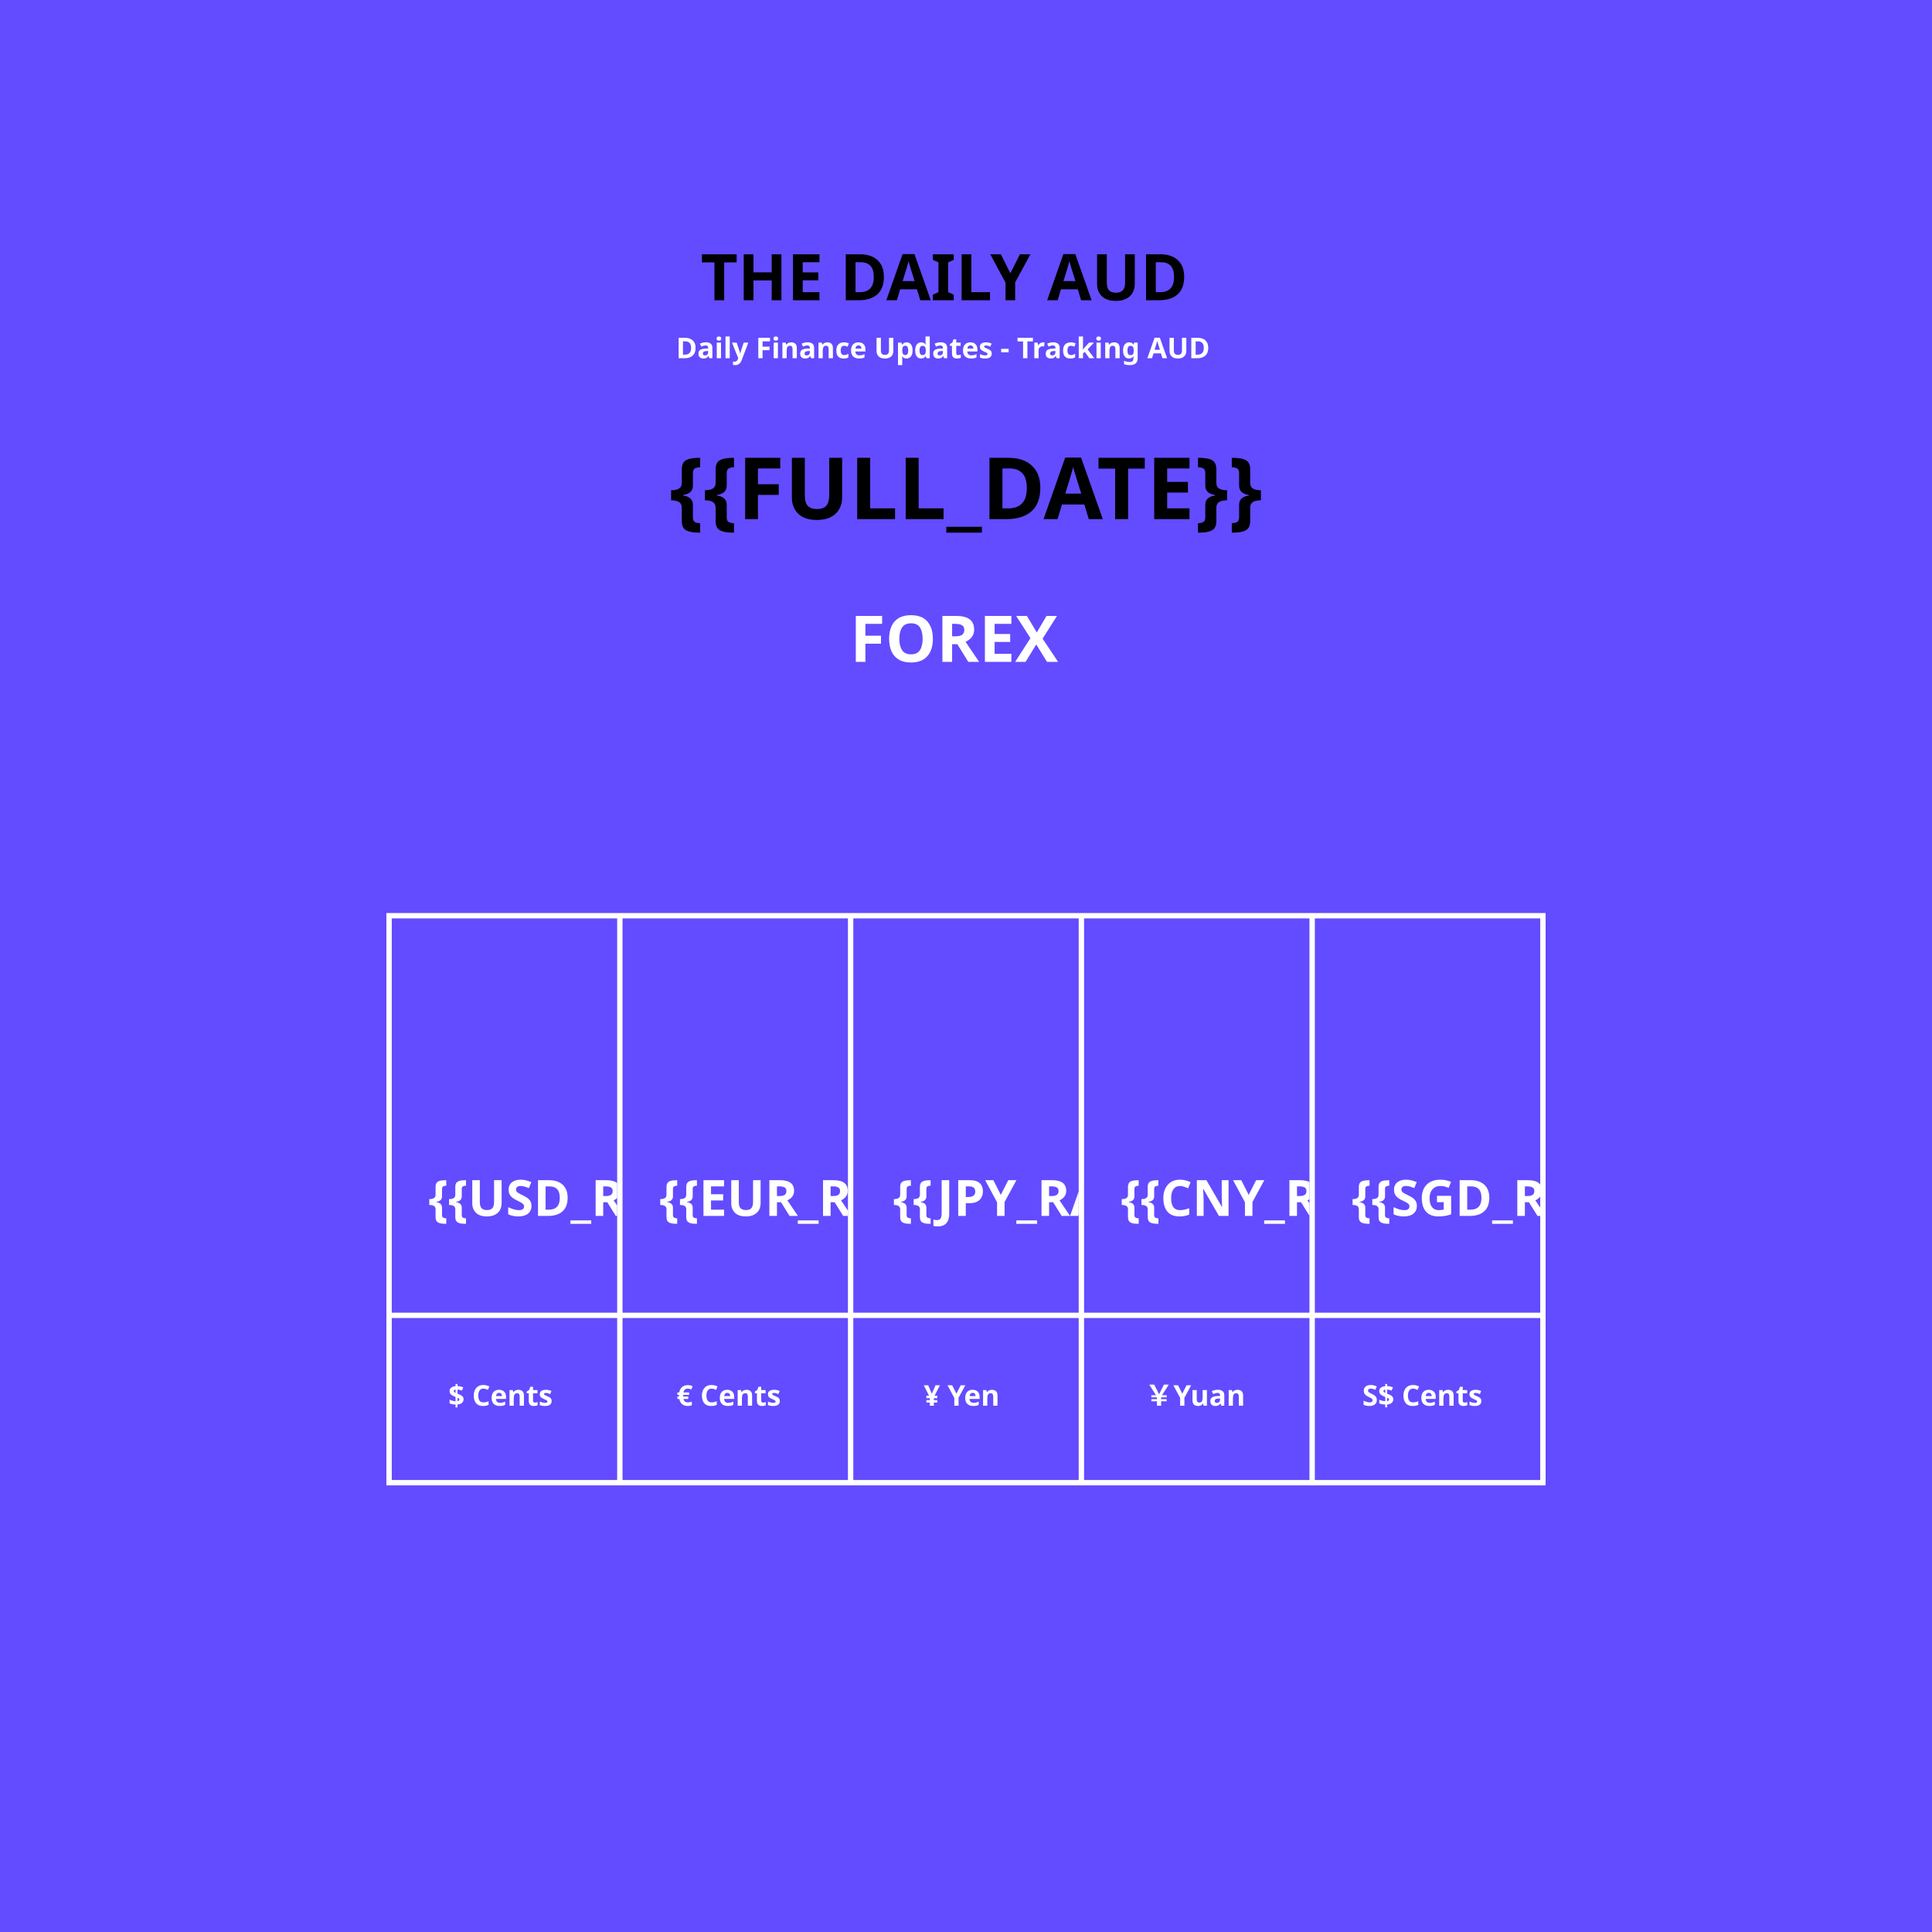
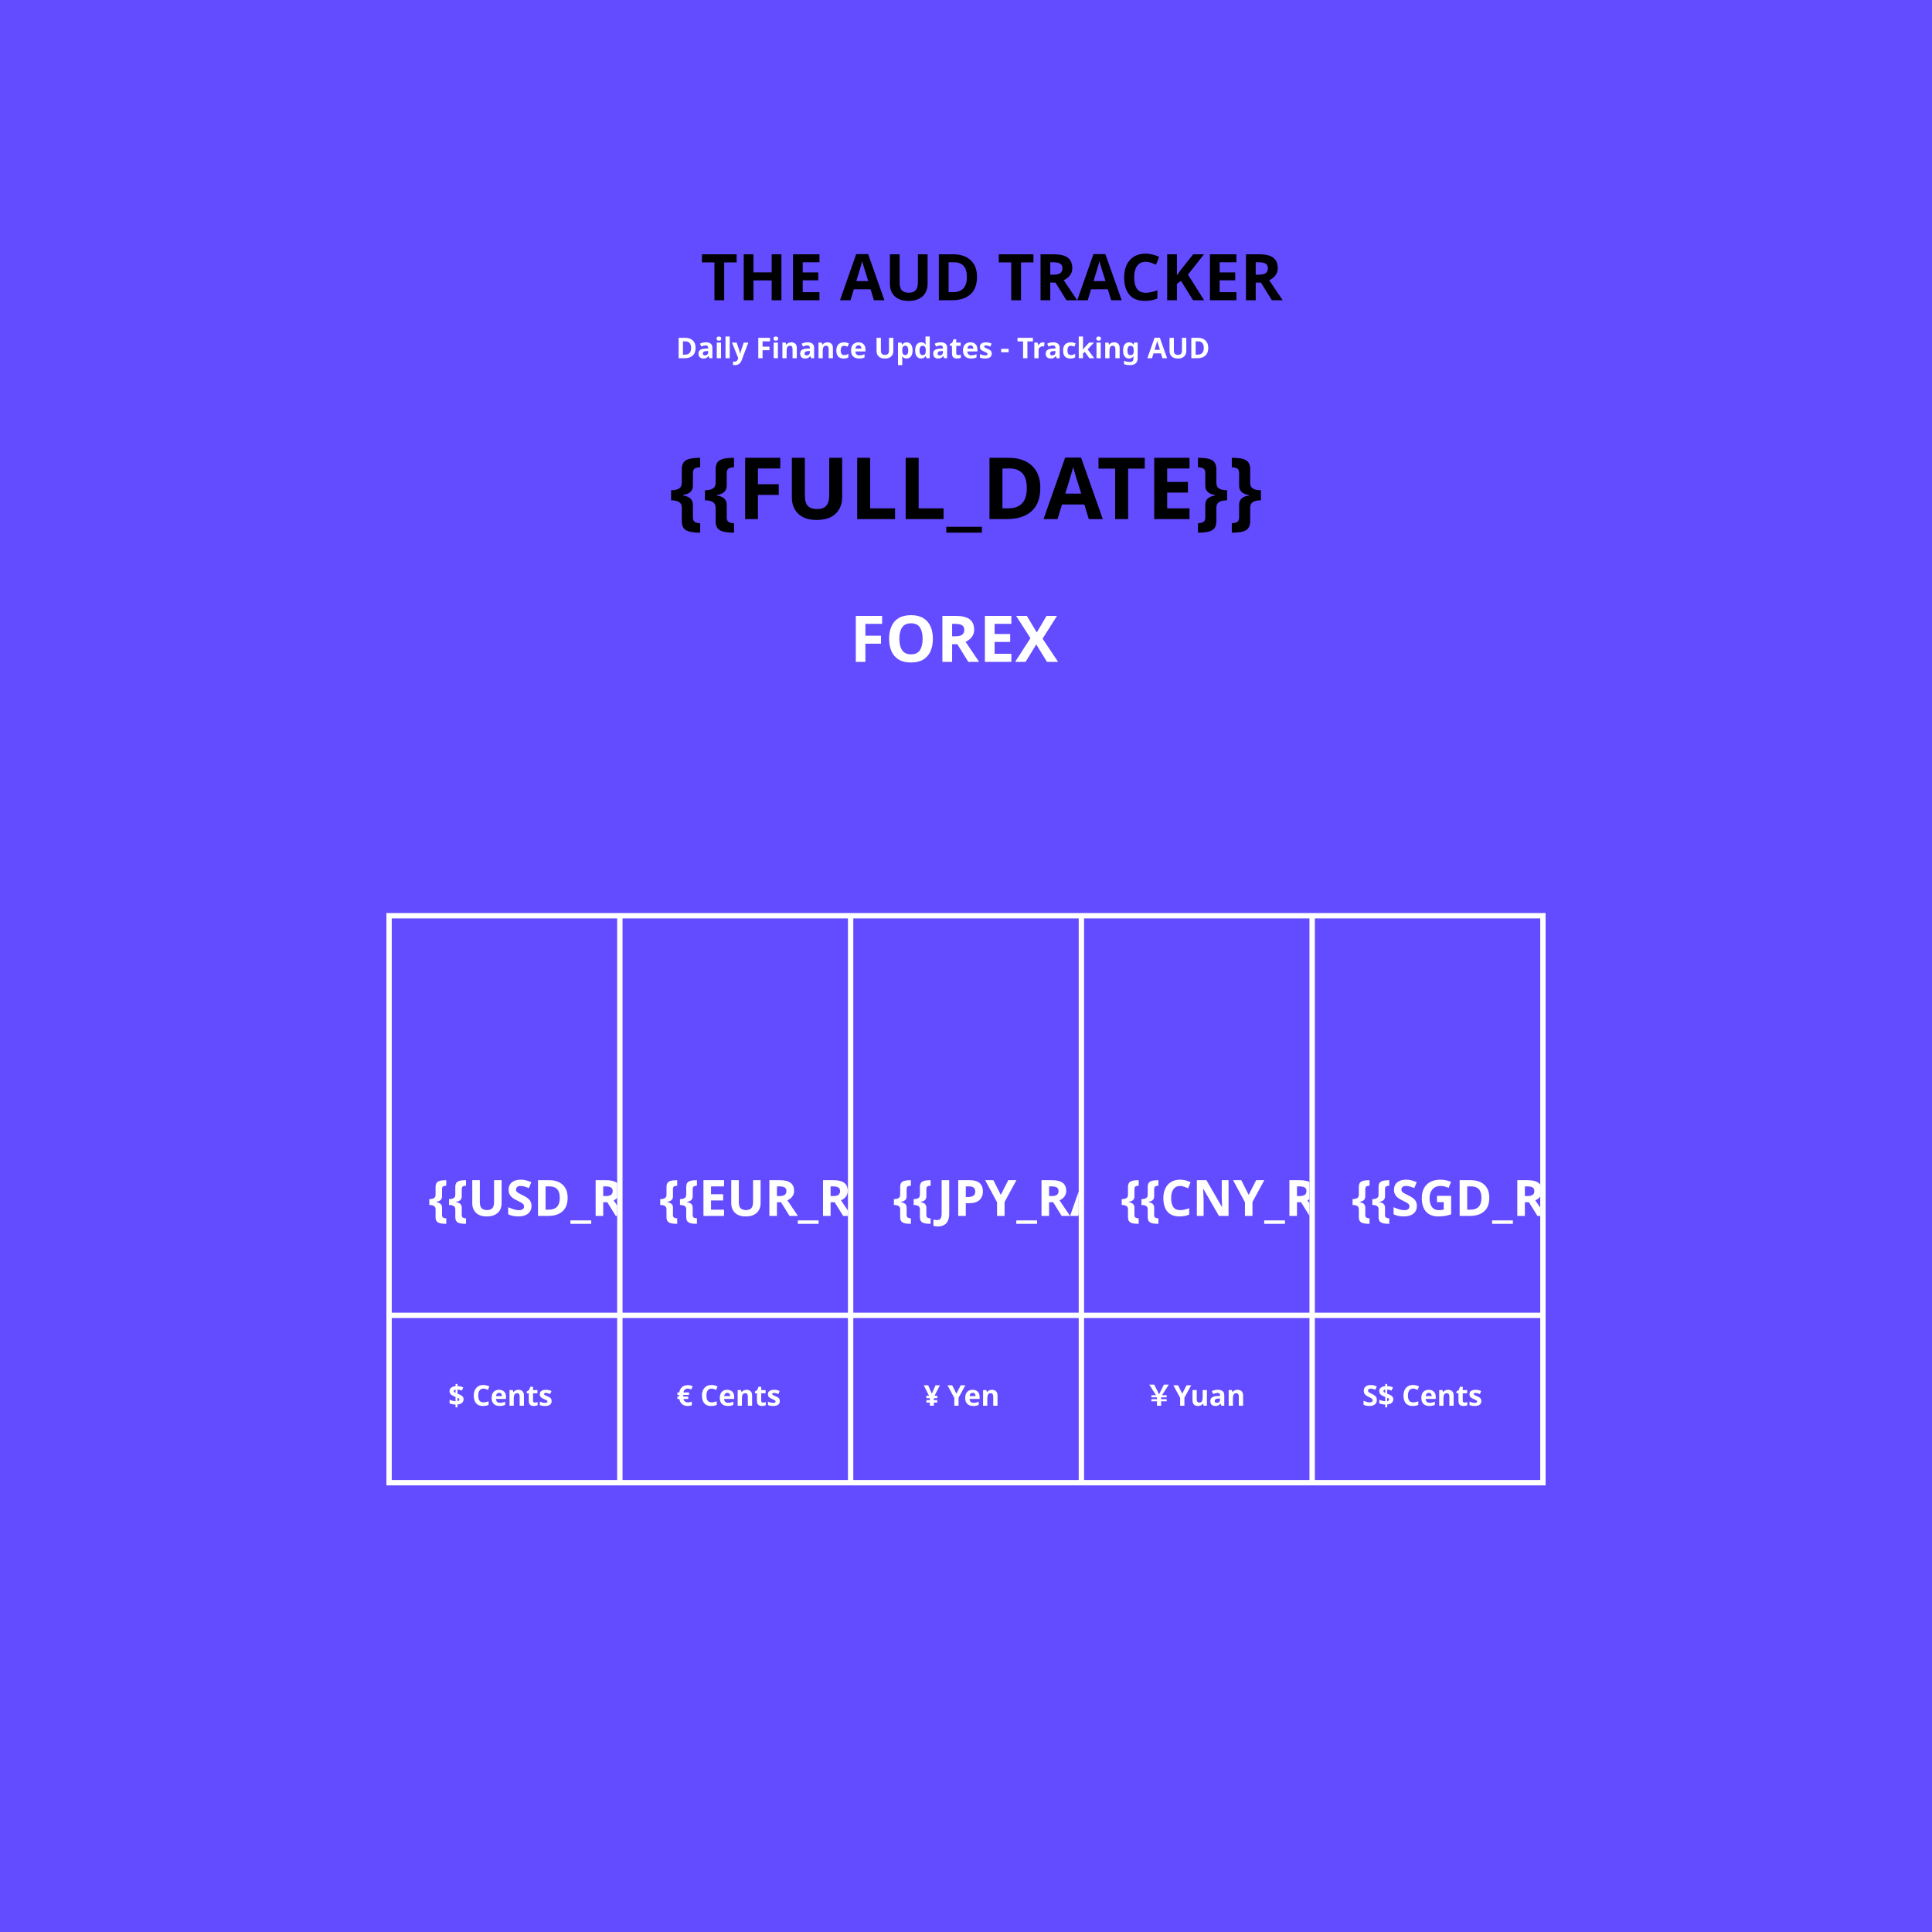
<svg xmlns="http://www.w3.org/2000/svg" version="1.1" width="810" height="810" viewBox="0 0 810 810">
  <defs>
    <clipPath id="clip_0">
      <path transform="matrix(.24,0,0,.24,0,0)" d="M0 0H3375V3375H0Z" clip-rule="evenodd" />
    </clipPath>
    <clipPath id="clip_1">
      <path transform="matrix(.24,0,0,.24,0,0)" d="M0 0H3375V3375H0Z" clip-rule="evenodd" />
    </clipPath>
    <clipPath id="clip_2">
      <path transform="matrix(.24,0,0,.24,0,0)" d="M684.375 1604.31H1078.125V2291.81H684.375Z" clip-rule="evenodd" />
    </clipPath>
    <clipPath id="clip_3">
      <path transform="matrix(.24,0,0,.24,0,0)" d="M1087.5 1604.31H1481.25V2291.81H1087.5Z" clip-rule="evenodd" />
    </clipPath>
    <clipPath id="clip_4">
      <path transform="matrix(.24,0,0,.24,0,0)" d="M1490.625 1604.31H1884.375V2291.81H1490.625Z" clip-rule="evenodd" />
    </clipPath>
    <clipPath id="clip_5">
      <path transform="matrix(.24,0,0,.24,0,0)" d="M1893.75 1604.31H2287.5V2291.81H1893.75Z" clip-rule="evenodd" />
    </clipPath>
    <clipPath id="clip_6">
      <path transform="matrix(.24,0,0,.24,0,0)" d="M2296.875 1604.31H2690.625V2291.81H2296.875Z" clip-rule="evenodd" />
    </clipPath>
    <clipPath id="clip_7">
      <path transform="matrix(.24,0,0,.24,0,0)" d="M684.375 2302.484H1078.125V2586.859H684.375Z" clip-rule="evenodd" />
    </clipPath>
    <clipPath id="clip_8">
      <path transform="matrix(.24,0,0,.24,0,0)" d="M1087.5 2302.484H1481.25V2586.859H1087.5Z" clip-rule="evenodd" />
    </clipPath>
    <clipPath id="clip_9">
      <path transform="matrix(.24,0,0,.24,0,0)" d="M1490.625 2302.484H1884.375V2586.859H1490.625Z" clip-rule="evenodd" />
    </clipPath>
    <clipPath id="clip_10">
      <path transform="matrix(.24,0,0,.24,0,0)" d="M1893.75 2302.484H2287.5V2586.859H1893.75Z" clip-rule="evenodd" />
    </clipPath>
    <clipPath id="clip_11">
      <path transform="matrix(.24,0,0,.24,0,0)" d="M2296.875 2302.484H2690.625V2586.859H2296.875Z" clip-rule="evenodd" />
    </clipPath>
    <clipPath id="clip_12">
      <path transform="matrix(.24,0,0,.24,0,0)" d="M675 1594.935H2700V2594.935H675Z" clip-rule="evenodd" />
    </clipPath>
    <clipPath id="clip_13">
      <path transform="matrix(.24,0,0,.24,0,0)" d="M0 0H3375V3375H0Z" clip-rule="evenodd" />
    </clipPath>
  </defs>
  <g clip-path="url(#clip_0)">
    <path transform="matrix(.75,0,0,.75,0,0)" d="M0 0H1080V1080H0Z" fill="#ffffff" />
  </g>
  <g clip-path="url(#clip_1)">
    <path transform="matrix(.75,0,0,.75,0,0)" d="M0 0H1080V1080H0Z" fill="#634bff" />
  </g>
  <g clip-path="url(#clip_2)">
    <text fill="#ffffff" xml:space="preserve" transform="matrix(.75 0 0 .75 179.25 440.0343)" font-size="28" font-family="Montserrat" font-weight="bold">
      <tspan y="93" x=".562 5.255 9.947 19.403 27.059 36.611 42.971 51.791 60.563 67.979 76.031 80.723">{{USD_RATE}}</tspan>
    </text>
  </g>
  <g clip-path="url(#clip_3)">
    <text fill="#ffffff" xml:space="preserve" transform="matrix(.75 0 0 .75 276 440.0343)" font-size="28" font-family="Montserrat" font-weight="bold">
      <tspan y="93" x=".656 5.348 10.04 18.092 27.548 36.537 42.897 51.717 60.489 67.905 75.957 80.649">{{EUR_RATE}}</tspan>
    </text>
  </g>
  <g clip-path="url(#clip_4)">
    <text fill="#ffffff" xml:space="preserve" transform="matrix(.75 0 0 .75 372.75 440.0343)" font-size="28" font-family="Montserrat" font-weight="bold">
      <tspan y="93" x="2.281 6.973 11.665 18.157 26.821 34.885 41.246 50.066 58.838 66.254 74.306 78.998">{{JPY_RATE}}</tspan>
    </text>
  </g>
  <g clip-path="url(#clip_5)">
    <text fill="#ffffff" xml:space="preserve" transform="matrix(.75 0 0 .75 469.5 440.0343)" font-size="28" font-family="Montserrat" font-weight="bold">
      <tspan y="93" x=".625 5.317 10.009 18.805 28.501 36.565 42.925 51.745 60.517 67.933 75.986 80.678">{{CNY_RATE}}</tspan>
    </text>
  </g>
  <g clip-path="url(#clip_6)">
    <text fill="#ffffff" xml:space="preserve" transform="matrix(.75 0 0 .75 566.25 440.0343)" font-size="28" font-family="Montserrat" font-weight="bold">
      <tspan y="93" x=".672 5.364 10.056 17.712 26.964 36.516 42.876 51.696 60.468 67.884 75.936 80.628">{{SGD_RATE}}</tspan>
    </text>
  </g>
  <g clip-path="url(#clip_7)">
    <text fill="#ffffff" xml:space="preserve" transform="matrix(.75 0 0 .75 179.25 567.5961)" font-size="16" font-family="Montserrat" font-weight="bold">
      <tspan y="29" x="11.609 21.817 26.345 37.769 47.865 58.921 65.881">$ Cents</tspan>
    </text>
  </g>
  <g clip-path="url(#clip_8)">
    <text fill="#ffffff" xml:space="preserve" transform="matrix(.75 0 0 .75 276 567.5961)" font-size="16" font-family="Montserrat" font-weight="bold">
      <tspan y="29" x="10.156 23.276 27.804 39.228 49.324 60.38 67.34">€ Cents</tspan>
    </text>
  </g>
  <g clip-path="url(#clip_9)">
    <text fill="#ffffff" xml:space="preserve" transform="matrix(.75 0 0 .75 372.75 567.5961)" font-size="16" font-family="Montserrat" font-weight="bold">
      <tspan y="29" x="19.344 31.12 35.648 45.504 55.6">¥ Yen</tspan>
    </text>
  </g>
  <g clip-path="url(#clip_10)">
    <path transform="matrix(.012,0,0,.012,479.9297,589.3461)" d="M427 0H573V-154H767V-228H573V-293H767V-367H605L841-738H671L581-558C546-485 533-456 504-402H499C472-456 459-482 422-558L331-738H158L393-367H232V-293H427V-228H232V-154H427V0Z" fill="#ffffff" />
    <text fill-opacity="0" xml:space="preserve" transform="matrix(.75 0 0 .75 469.5 567.5961)" font-size="16" font-family="Unnamed">
      <tspan y="29" x="13.906">￥</tspan>
    </text>
    <text fill="#ffffff" xml:space="preserve" transform="matrix(.75 0 0 .75 469.5 567.5961)" font-size="16" font-family="Montserrat" font-weight="bold">
      <tspan y="29" x="29.906 40.162 51.154 61.026">Yuan</tspan>
    </text>
  </g>
  <g clip-path="url(#clip_11)">
    <text fill="#ffffff" xml:space="preserve" transform="matrix(.75 0 0 .75 566.25 567.5961)" font-size="16" font-family="Montserrat" font-weight="bold">
      <tspan y="29" x="6.5 16.708 26.916 31.444 42.868 52.964 64.02 70.98">S$ Cents</tspan>
    </text>
  </g>
  <g clip-path="url(#clip_12)">
    <path transform="matrix(.75,0,0,.75,162,382.7843)" d="M1.5 3V316.95M130.5 3V316.95M259.5 3V316.95M388.5 3V316.95M517.5 3V316.95M646.5 3V316.95M0 1.5H648M0 224.916H648M0 318.45H648" />
    <path transform="matrix(.75,0,0,.75,162,382.7843)" stroke-width="3" stroke-linecap="butt" stroke-miterlimit="4" stroke-linejoin="miter" fill="none" stroke="#ffffff" d="M1.5 3V316.95M130.5 3V316.95M259.5 3V316.95M388.5 3V316.95M517.5 3V316.95M646.5 3V316.95M0 1.5H648M0 224.916H648M0 318.45H648" />
  </g>
  <g clip-path="url(#clip_13)">
    <text xml:space="preserve" transform="matrix(.75 0 0 .75 293.725 98.12504)" font-size="35.99" font-family="Montserrat" font-weight="bold">
-       <tspan y="37" x=".047 22.285 51.36 75.506 85.689 115.412 142.976 154.779 176.514 200.839 211.023 238.587 266.942">THE DAILY AUD</tspan>
+       <tspan y="37" x=".047 22.285 51.36 75.506 85.689 115.412 142.976 154.779 176.514 200.839 211.023 238.587 266.942">THE AUD TRACKER</tspan>
    </text>
    <text fill="#ffffff" xml:space="preserve" transform="matrix(.75 0 0 .75 283.4438 138.9449)" font-size="16" font-family="Montserrat" font-weight="bold">
      <tspan y="15" x="0 13.216 23.088 27.904 32.72 42.288 46.816 57.04 61.856 72.912 82.784 93.84 103.296 113.392 117.92 130.528 141.568 152.64 162.512 169.472 179.568 188.064 192.592 198.768 203.296 213.184 220.08 229.952 239.409 249.969 254.785 265.841 277.041 281.569 293.825 306.433">Daily Finance Updates - Tracking AUD</tspan>
    </text>
    <text fill="#ffffff" xml:space="preserve" transform="matrix(.75 0 0 .75 283.4438 138.9449)" font-size="16" font-family="Montserrat" font-weight="bold">
      <tspan y="15" x="319.656"> </tspan>
    </text>
    <text fill="#ffffff" xml:space="preserve" transform="matrix(.75 0 0 .75 356.3625 249.7342)" font-size="35.99" font-family="Montserrat" font-weight="bold">
      <tspan y="37" x=".016 23.01 53.38 79.829 103.974">FOREX</tspan>
    </text>
    <text xml:space="preserve" text-anchor="middle" x="405" y="217.634" font-size="35.99" font-family="Montserrat" font-weight="bold">{{FULL_DATE}}</text>
  </g>
</svg>
